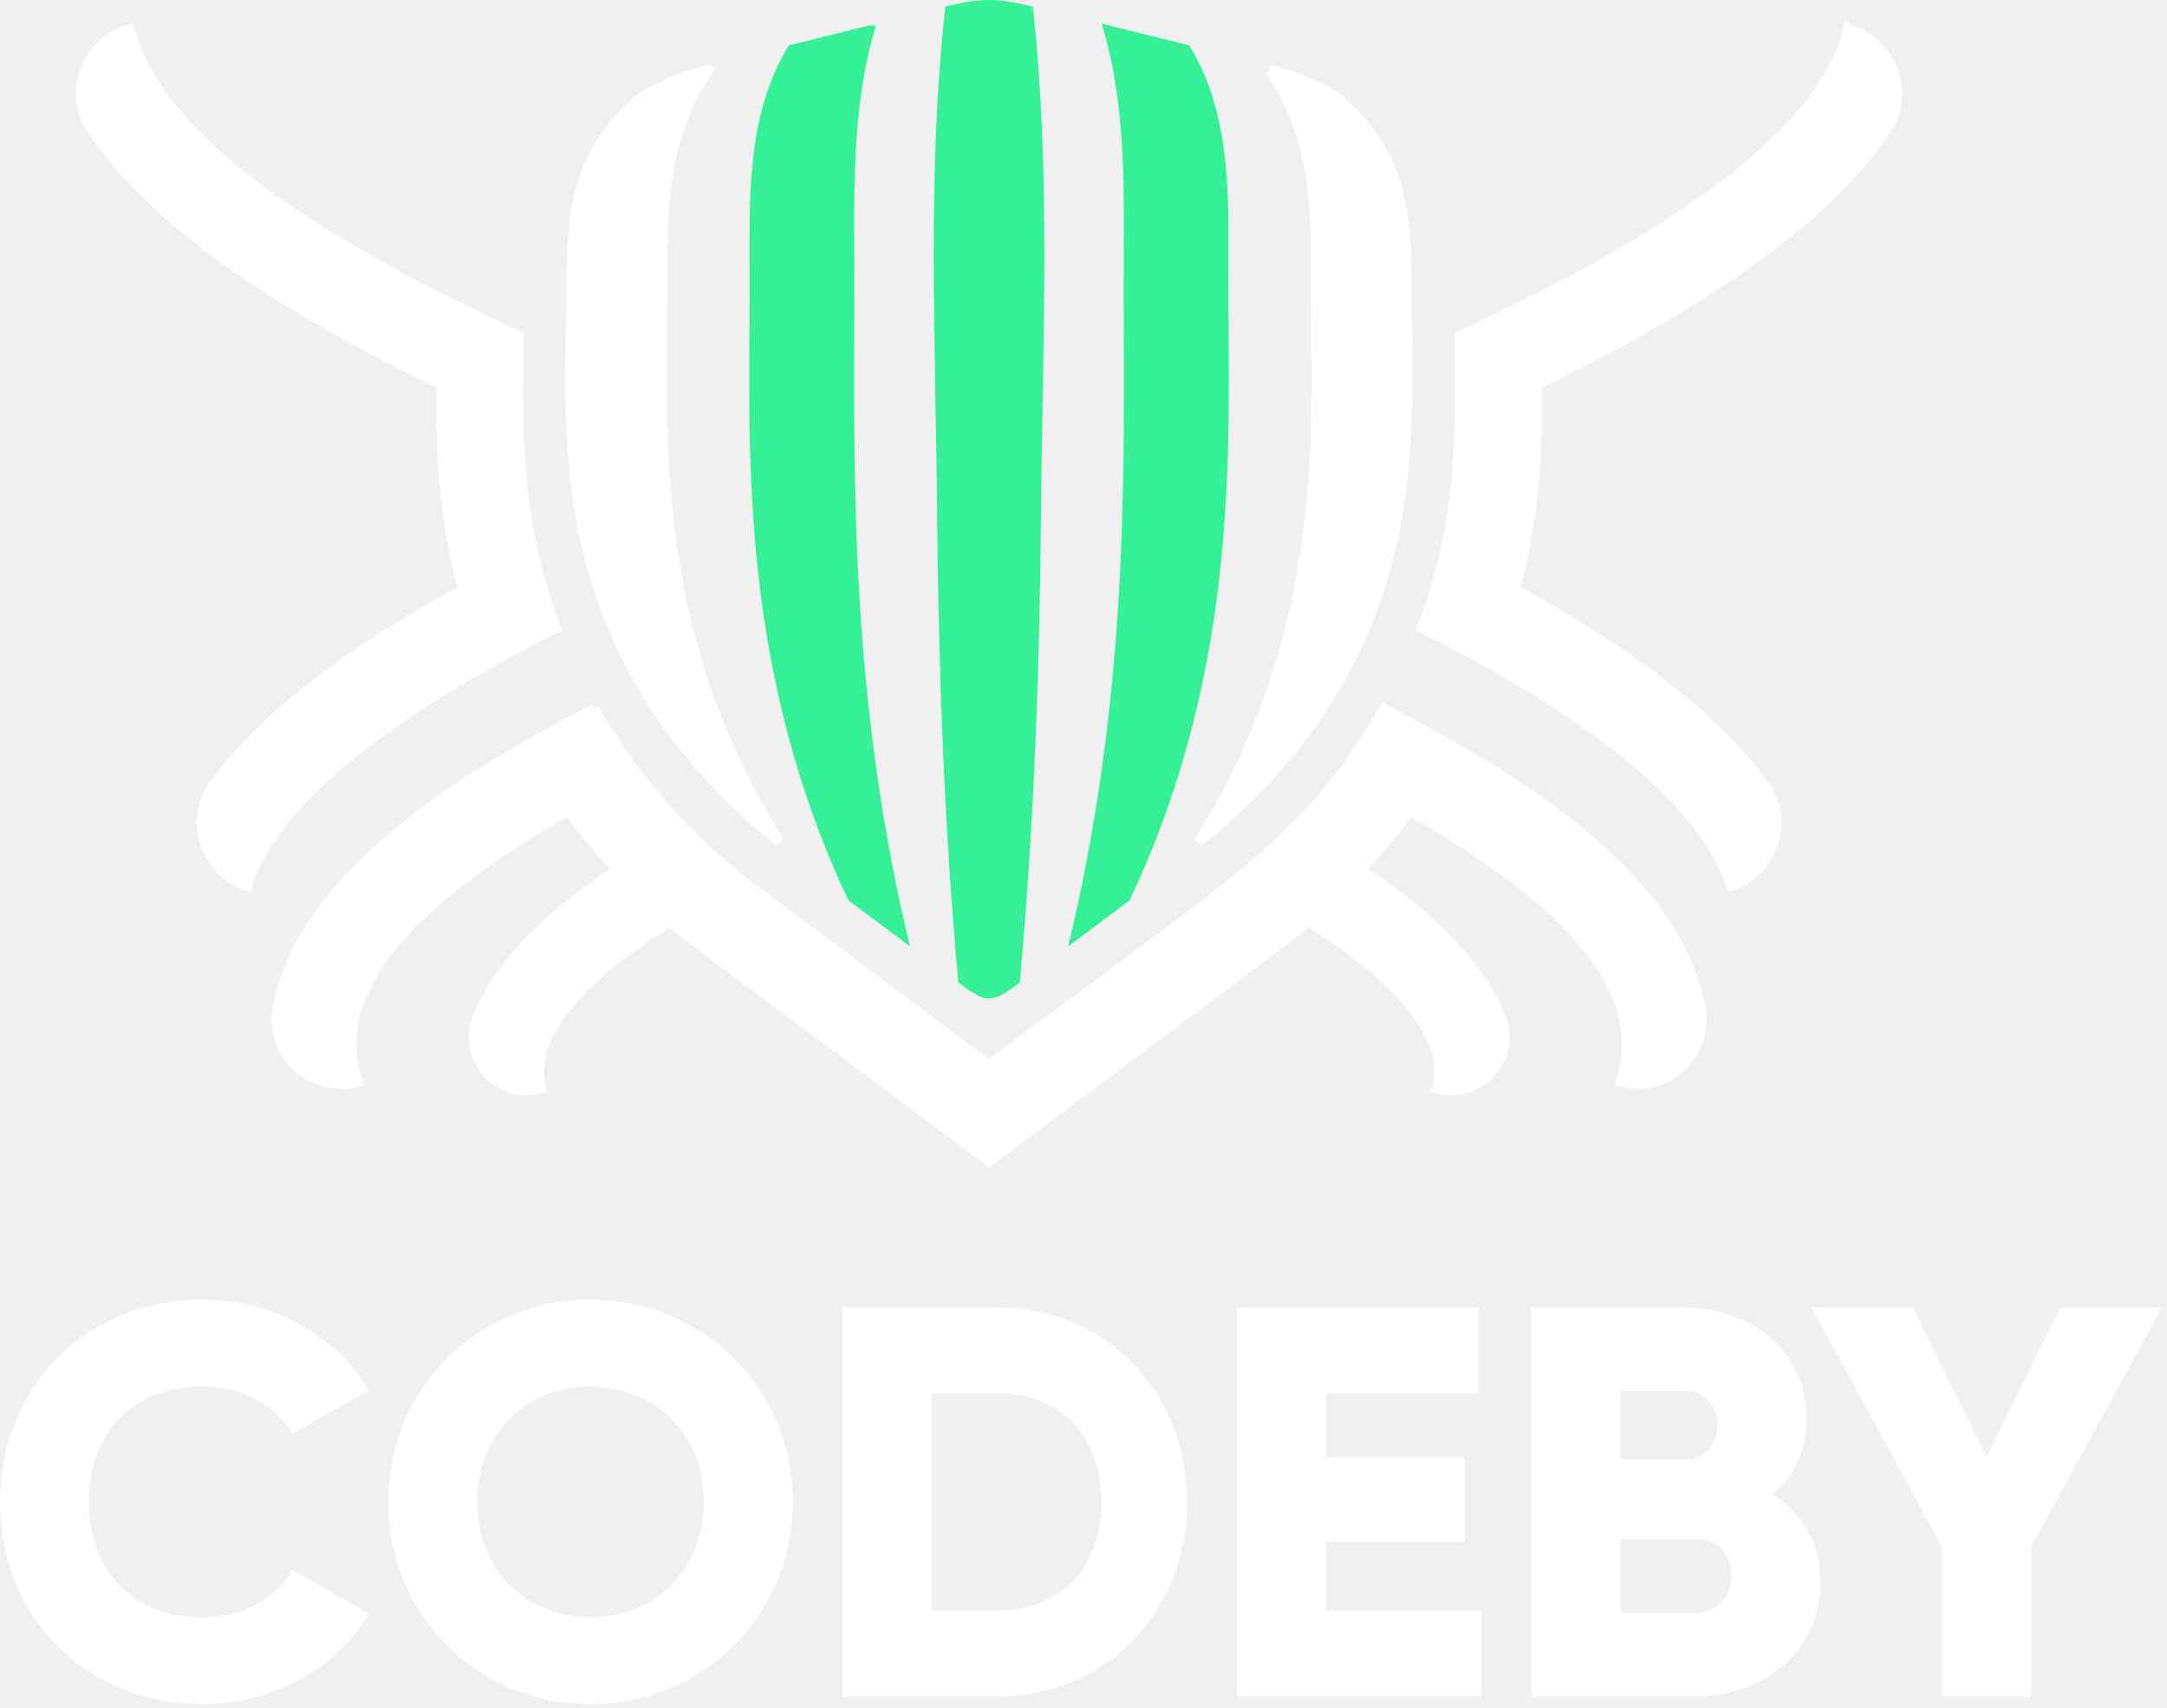
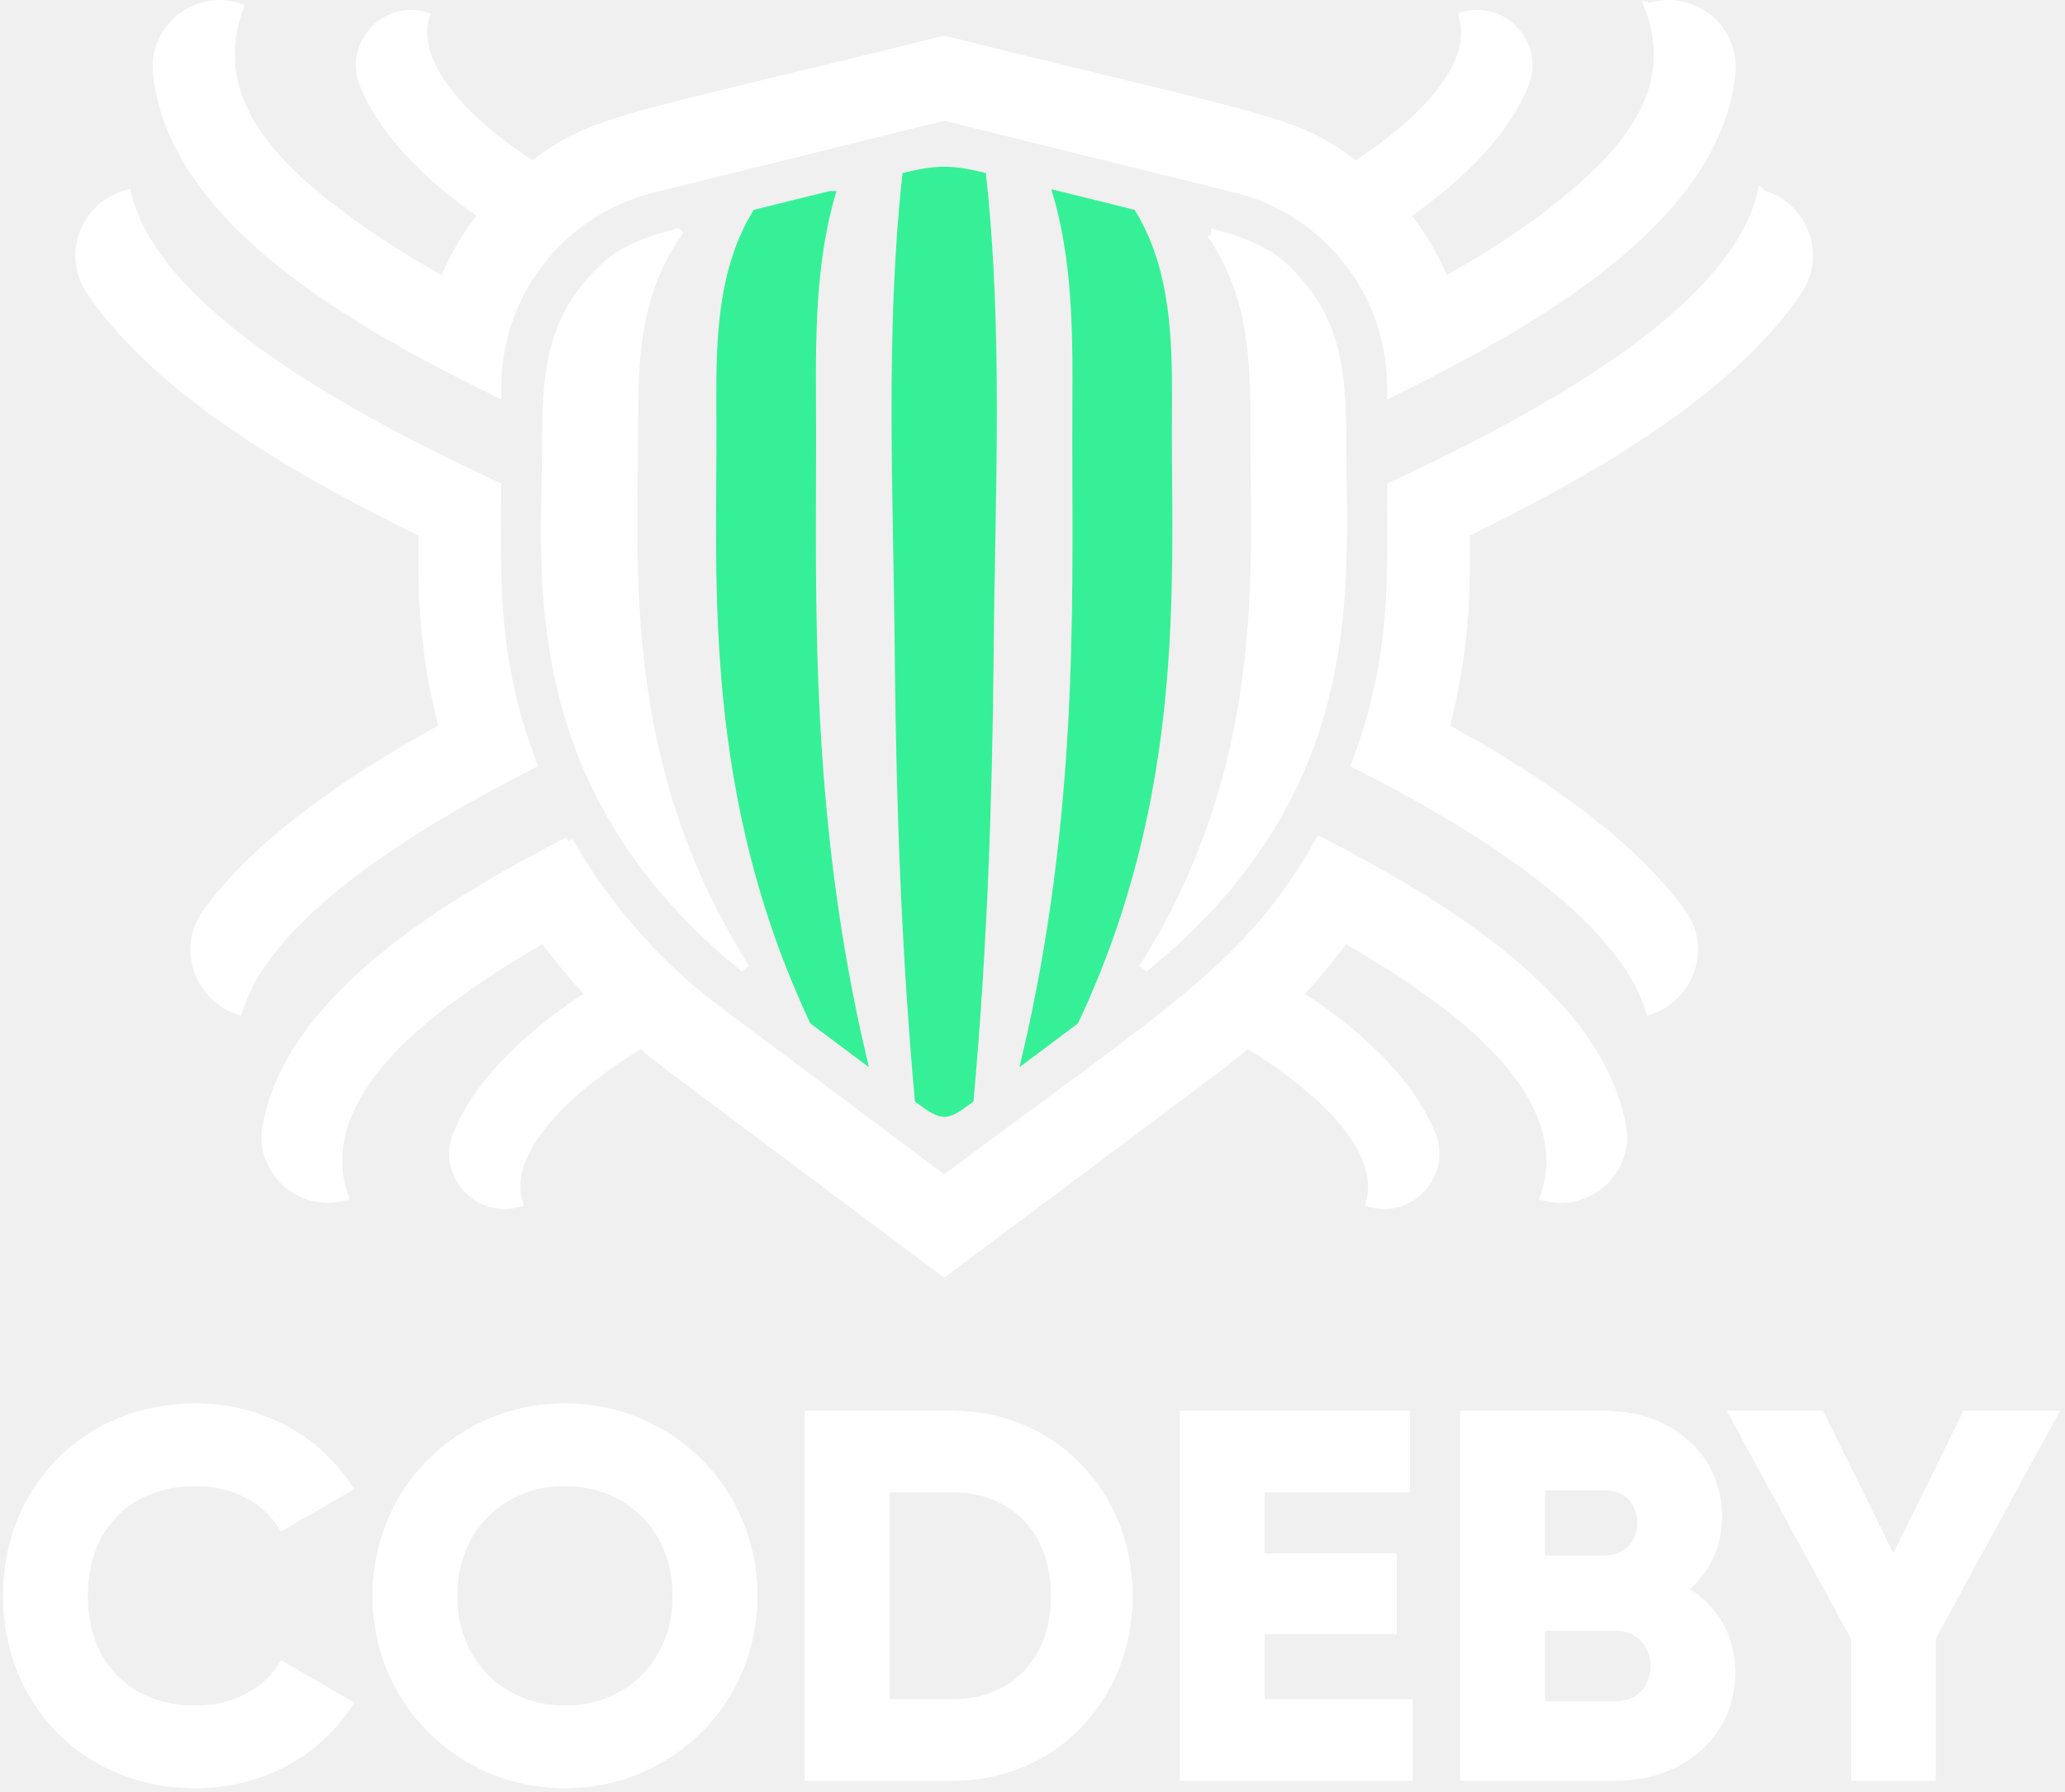
- <svg xmlns="http://www.w3.org/2000/svg" id="_Слой_2" data-name="Слой_2" viewBox="0 0 663.32 522.73">
+ <svg xmlns="http://www.w3.org/2000/svg" id="_Слой_2" data-name="Слой_2" viewBox="0 0 664.32 576.38">
  <defs>
    <style>
      .cls-1, .cls-2 {
        fill: #fff;
      }

      .cls-3 {
        mask: url(#mask);
      }

      .cls-2 {
        stroke: #fff;
      }

      .cls-2, .cls-4 {
        stroke-width: 3px;
      }

      .cls-4 {
        fill: #36f097;
        stroke: #36f097;
      }
    </style>
-     <mask id="mask" x="0" y="396.97" width="663.32" height="125.76" maskUnits="userSpaceOnUse">
+     <mask id="mask" x="0" y="450.62" width="664.32" height="125.76" maskUnits="userSpaceOnUse">
      <g id="path-10-inside-1_5207_73">
-         <path class="cls-1" d="M61.88,521.73c-35.87,0-61.88-26.86-61.88-61.88s26.01-61.88,61.88-61.88c21.59,0,40.63,10.71,51,27.54l-23.46,13.6c-5.27-9.18-15.47-14.62-27.54-14.62-21.08,0-34.68,14.11-34.68,35.36s13.6,35.36,34.68,35.36c12.07,0,22.44-5.44,27.54-14.62l23.46,13.6c-10.2,16.83-29.24,27.54-51,27.54ZM180.75,521.73c-34.17,0-61.88-26.86-61.88-61.88s27.71-61.88,61.88-61.88,61.88,26.86,61.88,61.88-27.71,61.88-61.88,61.88ZM180.75,495.21c19.38,0,34.68-14.11,34.68-35.36s-15.3-35.36-34.68-35.36-34.68,14.11-34.68,35.36,15.3,35.36,34.68,35.36ZM305.54,400.35c32.81,0,57.8,25.84,57.8,59.5s-24.99,59.5-57.8,59.5h-47.6v-119h47.6ZM305.54,493.17c18.7,0,31.62-12.92,31.62-33.32s-12.92-33.32-31.62-33.32h-20.4v66.64h20.4ZM405.83,493.17h47.6v26.18h-74.8v-119h73.95v26.18h-46.75v19.72h42.5v25.84h-42.5v21.08ZM542.56,457.64c8.84,5.61,14.62,14.79,14.62,26.86,0,21.08-17.17,34.85-38.42,34.85h-49.98v-119h46.58c20.74,0,37.57,13.43,37.57,34,0,9.86-3.91,17.68-10.37,23.29ZM515.36,425.85h-19.38v21.08h19.38c6.12,0,10.37-4.42,10.37-10.54s-4.08-10.54-10.37-10.54ZM518.76,493.85c6.8,0,11.22-4.76,11.22-11.39s-4.42-11.39-11.22-11.39h-22.78v22.78h22.78ZM661.64,400.35l-39.95,73.27v45.73h-27.2v-45.73l-39.95-73.27h30.94l22.61,45.9,22.61-45.9h30.94Z" />
+         <path class="cls-1" d="M62.88,575.38c-35.87,0-61.88-26.86-61.88-61.88s26.01-61.88,61.88-61.88c21.59,0,40.63,10.71,51,27.54l-23.46,13.6c-5.27-9.18-15.47-14.62-27.54-14.62-21.08,0-34.68,14.11-34.68,35.36s13.6,35.36,34.68,35.36c12.07,0,22.44-5.44,27.54-14.62l23.46,13.6c-10.2,16.83-29.24,27.54-51,27.54ZM181.75,575.38c-34.17,0-61.88-26.86-61.88-61.88s27.71-61.88,61.88-61.88,61.88,26.86,61.88,61.88-27.71,61.88-61.88,61.88ZM181.75,548.86c19.38,0,34.68-14.11,34.68-35.36s-15.3-35.36-34.68-35.36-34.68,14.11-34.68,35.36,15.3,35.36,34.68,35.36ZM306.54,454c32.81,0,57.8,25.84,57.8,59.5s-24.99,59.5-57.8,59.5h-47.6v-119h47.6ZM306.54,546.82c18.7,0,31.62-12.92,31.62-33.32s-12.92-33.32-31.62-33.32h-20.4v66.64h20.4ZM406.83,546.82h47.6v26.18h-74.8v-119h73.95v26.18h-46.75v19.72h42.5v25.84h-42.5v21.08ZM543.56,511.29c8.84,5.61,14.62,14.79,14.62,26.86,0,21.08-17.17,34.85-38.42,34.85h-49.98v-119h46.58c20.74,0,37.57,13.43,37.57,34,0,9.86-3.91,17.68-10.37,23.29ZM516.36,479.5h-19.38v21.08h19.38c6.12,0,10.37-4.42,10.37-10.54s-4.08-10.54-10.37-10.54ZM519.76,547.5c6.8,0,11.22-4.76,11.22-11.39s-4.42-11.39-11.22-11.39h-22.78v22.78h22.78ZM662.64,454l-39.95,73.27v45.73h-27.2v-45.73l-39.95-73.27h30.94l22.61,45.9,22.61-45.9h30.94Z" />
      </g>
    </mask>
  </defs>
  <g id="_Слой_1-2" data-name="Слой_1">
-     <path class="cls-2" d="M216.85,21.45c-12.81,18.7-14.05,37.96-14.06,59.93v2.26c.11,45.75-5.6,108.54,35.85,174.18-35.36-28.67-51.38-59.56-58.54-88.39-7.65-30.79-5.2-59.22-5.2-80.5,0-12.37.44-22.89,3.29-32.41,2.83-9.44,8.05-17.96,17.75-26.27,6.29-4.46,13.37-6.95,20.9-8.81Z" />
-     <path class="cls-4" d="M266.1,9.33c-7.11,24.96-6.08,51.52-6.06,76.84.04,52.72-2.22,121.53,16.08,199.91-5.08-3.8-10.15-7.59-15.22-11.38-34.15-72.61-29.84-139.7-29.92-189.77h0s-.04-9.09-.04-9.09c-.06-21.08.56-42.55,11.49-60.65,4.26-1.06,8.53-2.11,12.8-3.17,3.62-.9,7.24-1.79,10.86-2.69Z" />
-     <path class="cls-4" d="M302.75,1.5c3.55,0,7.14.56,12.02,1.73,5.47,50.34,2.84,102.19,2.4,152.96-.43,48-2.11,96.04-6.44,143.82-1.93,1.44-3.42,2.48-4.69,3.18-1.37.75-2.37,1.04-3.28,1.04s-1.91-.29-3.28-1.04c-1.27-.7-2.76-1.75-4.7-3.18-4.2-46.29-5.9-92.82-6.4-139.3l-.04-4.52c-.45-50.77-3.08-102.62,2.39-152.96,4.89-1.17,8.48-1.73,12.03-1.73Z" />
-     <path class="cls-4" d="M350.26,12.01c4.27,1.06,8.54,2.11,12.8,3.17,10.93,18.1,11.54,39.57,11.49,60.65l-.04,9.09c-.08,50.16,4.22,117.2-29.92,189.77-5.06,3.8-10.13,7.59-15.21,11.39,17.72-75.87,16.17-142.65,16.08-194.83v-5.09c.01-25.31,1.05-51.87-6.07-76.84,3.62.9,7.24,1.79,10.86,2.69Z" />
-     <path class="cls-2" d="M388.67,21.45c7.53,1.85,14.6,4.33,20.89,8.8,9.7,8.31,14.93,16.83,17.76,26.27,2.85,9.52,3.29,20.03,3.29,32.41,0,23.55,2.02,52.31-5.83,82.68-7.34,28.4-23.34,58.22-57.9,86.21,41.69-66.03,35.75-129.55,35.86-174.19.06-22.9-.81-42.85-14.05-62.18Z" />
-     <path class="cls-2" d="M565.74,8.97c13.15,3.63,19.33,19.17,11.66,30.69h0c-11.13,16.72-28.51,31.66-47.75,44.68-19.22,13.01-40.2,24.05-58.43,33.01l-.84.41v.93c0,14.03.62,33.63-6.34,60.73l-.29,1.13,1.02.56c35.78,19.7,60.58,39.2,75.09,58.92,8.14,11.12,2.86,26.84-9.99,31.25-5.2-16.78-21.25-32.64-39.57-46.16-18.45-13.62-39.52-25.09-55.03-32.95,13.29-35.16,11.49-62.09,11.45-89.26,19.3-9.02,46.7-22.41,70.42-38.6,12.04-8.21,23.18-17.17,31.85-26.68,8.24-9.04,14.32-18.66,16.74-28.67Z" />
-     <path class="cls-2" d="M135.11,117.75l-.84-.41c-18.3-8.97-39.29-20.02-58.5-33.04-18.92-12.82-36.03-27.49-47.15-43.87l-.53-.78c-7.65-11.52-1.47-27.06,11.68-30.69,2.39,9.88,8.31,19.37,16.37,28.3,8.48,9.4,19.4,18.26,31.3,26.44,23.46,16.11,50.9,29.63,71.32,39.2-.04,28.09-1.77,54.32,11.45,89.26-15.51,7.92-36.57,19.37-55.02,32.97-18.32,13.5-34.37,29.34-39.58,46.17-12.83-4.41-18.14-20.12-9.99-31.24,14.47-19.72,39.28-39.22,75.07-58.95l1.02-.56-.29-1.12c-6.99-27.32-6.32-47.11-6.32-60.73v-.93Z" />
-     <path class="cls-2" d="M181.9,217.08c12.45,21.87,29.21,40.48,48.17,54.66l71.79,53.7.9.67.9-.67c73.98-55.34,97.14-68.05,119.95-108.36,19.68,10.18,41.79,22.67,60.05,37.71,18.38,15.14,32.66,32.71,36.74,52.89l.19.96c2.64,14.32-10.73,26.27-24.55,22.6,1.47-4.49,3.44-12.39.05-22.96-3.79-11.78-14.17-26.63-38.73-43.77h-.01s-.02-.02-.02-.02l-.73-.51c-2.47-1.75-10.35-7.35-23.84-15.11l-1.16-.66-.8,1.07c-4.08,5.49-8.46,10.78-13.07,15.83l-1.19,1.3,1.47.96c13.73,9.01,32.93,24.3,40.95,43.15l.37.9c5.11,12.67-6.6,25.4-19.41,21.88,2.71-9.75-2.84-19.78-10.64-28.36-8.28-9.11-19.54-17.11-28.13-22.3l-.92-.56-.82.7c-7.32,6.22-1.63,1.73-96.64,72.81-95.71-71.59-89.58-66.81-96.64-72.81l-.82-.7-.93.56c-8.58,5.19-19.85,13.19-28.12,22.3-7.79,8.58-13.35,18.61-10.64,28.36-12.81,3.52-24.53-9.22-19.41-21.88h0c7.77-19.26,27.37-34.89,41.32-44.05l1.47-.96-1.19-1.3c-4.62-5.06-8.99-10.34-13.07-15.83l-.79-1.07-1.16.66c-15.4,8.84-23.5,14.9-24.57,15.62h-.01s-.01.02-.01.02c-24.56,17.13-34.94,31.98-38.73,43.77-3.4,10.56-1.43,18.45.03,22.95-13.94,3.66-27.19-8.39-24.54-22.6h0c3.84-20.79,18.6-38.84,37.43-54.26,18.39-15.06,40.48-27.45,59.53-37.3Z" />
-     <path class="cls-1" d="M61.88,521.73c-35.87,0-61.88-26.86-61.88-61.88s26.01-61.88,61.88-61.88c21.59,0,40.63,10.71,51,27.54l-23.46,13.6c-5.27-9.18-15.47-14.62-27.54-14.62-21.08,0-34.68,14.11-34.68,35.36s13.6,35.36,34.68,35.36c12.07,0,22.44-5.44,27.54-14.62l23.46,13.6c-10.2,16.83-29.24,27.54-51,27.54ZM180.75,521.73c-34.17,0-61.88-26.86-61.88-61.88s27.71-61.88,61.88-61.88,61.88,26.86,61.88,61.88-27.71,61.88-61.88,61.88ZM180.75,495.21c19.38,0,34.68-14.11,34.68-35.36s-15.3-35.36-34.68-35.36-34.68,14.11-34.68,35.36,15.3,35.36,34.68,35.36ZM305.54,400.35c32.81,0,57.8,25.84,57.8,59.5s-24.99,59.5-57.8,59.5h-47.6v-119h47.6ZM305.54,493.17c18.7,0,31.62-12.92,31.62-33.32s-12.92-33.32-31.62-33.32h-20.4v66.64h20.4ZM405.83,493.17h47.6v26.18h-74.8v-119h73.95v26.18h-46.75v19.72h42.5v25.84h-42.5v21.08ZM542.56,457.64c8.84,5.61,14.62,14.79,14.62,26.86,0,21.08-17.17,34.85-38.42,34.85h-49.98v-119h46.58c20.74,0,37.57,13.43,37.57,34,0,9.86-3.91,17.68-10.37,23.29ZM515.36,425.85h-19.38v21.08h19.38c6.12,0,10.37-4.42,10.37-10.54s-4.08-10.54-10.37-10.54ZM518.76,493.85c6.8,0,11.22-4.76,11.22-11.39s-4.42-11.39-11.22-11.39h-22.78v22.78h22.78ZM661.64,400.35l-39.95,73.27v45.73h-27.2v-45.73l-39.95-73.27h30.94l22.61,45.9,22.61-45.9h30.94Z" />
+     <path class="cls-2" d="M217.85,75.11c-12.81,18.7-14.05,37.96-14.06,59.93v2.26c.11,45.75-5.6,108.54,35.85,174.18-35.36-28.67-51.38-59.56-58.54-88.39-7.65-30.79-5.2-59.22-5.2-80.5,0-12.37.44-22.89,3.29-32.41,2.83-9.44,8.05-17.96,17.75-26.27,6.29-4.46,13.37-6.95,20.9-8.81Z" />
+     <path class="cls-4" d="M267.1,62.98c-7.11,24.96-6.08,51.52-6.06,76.84.04,52.72-2.22,121.53,16.08,199.91-5.08-3.8-10.15-7.59-15.22-11.38-34.15-72.61-29.84-139.7-29.92-189.77h0s-.04-9.09-.04-9.09c-.06-21.08.56-42.55,11.49-60.65,4.26-1.06,8.53-2.11,12.8-3.17,3.62-.9,7.24-1.79,10.86-2.69Z" />
+     <path class="cls-4" d="M303.75,55.15c3.55,0,7.14.56,12.02,1.73,5.47,50.34,2.84,102.19,2.4,152.96-.43,48-2.11,96.04-6.44,143.82-1.93,1.44-3.42,2.48-4.69,3.18-1.37.75-2.37,1.04-3.28,1.04s-1.91-.29-3.28-1.04c-1.27-.7-2.76-1.75-4.7-3.18-4.2-46.29-5.9-92.82-6.4-139.3l-.04-4.52c-.45-50.77-3.08-102.62,2.39-152.96,4.89-1.17,8.48-1.73,12.03-1.73Z" />
+     <path class="cls-4" d="M351.26,65.66c4.27,1.06,8.54,2.11,12.8,3.17,10.93,18.1,11.54,39.57,11.49,60.65l-.04,9.09c-.08,50.16,4.22,117.2-29.92,189.77-5.06,3.8-10.13,7.59-15.21,11.39,17.72-75.87,16.17-142.65,16.08-194.83v-5.09c.01-25.31,1.05-51.87-6.07-76.84,3.62.9,7.24,1.79,10.86,2.69Z" />
+     <path class="cls-2" d="M389.67,75.11c7.53,1.85,14.6,4.33,20.89,8.8,9.7,8.31,14.93,16.83,17.76,26.27,2.85,9.52,3.29,20.03,3.29,32.41,0,23.55,2.02,52.31-5.83,82.68-7.34,28.4-23.34,58.22-57.9,86.21,41.69-66.03,35.75-129.55,35.86-174.19.06-22.9-.81-42.85-14.05-62.18Z" />
+     <path class="cls-2" d="M566.74,62.62c13.15,3.63,19.33,19.17,11.66,30.69h0c-11.13,16.72-28.51,31.66-47.75,44.68-19.22,13.01-40.2,24.05-58.43,33.01l-.84.41v.93c0,14.03.62,33.63-6.34,60.73l-.29,1.13,1.02.56c35.78,19.7,60.58,39.2,75.09,58.92,8.14,11.12,2.86,26.84-9.99,31.25-5.2-16.78-21.25-32.64-39.57-46.16-18.45-13.62-39.52-25.09-55.03-32.95,13.29-35.16,11.49-62.09,11.45-89.26,19.3-9.02,46.7-22.41,70.42-38.6,12.04-8.21,23.18-17.17,31.85-26.68,8.24-9.04,14.32-18.66,16.74-28.67Z" />
+     <path class="cls-2" d="M530.7,2.49c13.48-4.38,27.17,6.35,26.14,20.51l-.06.7c-2.43,22.87-17.37,42.5-38.28,59.6-20.3,16.6-46.02,30.66-70.77,42.83v-1.5c0-30.51-20.75-56.84-50.28-64.14l-93.33-23.08-.36-.09-.36.09-93.33,23.08h0c-21.39,5.3-38.12,20.53-45.76,40.05-4.29,10.92-4.55,20.02-4.54,25.59-21.81-10.72-47.38-24.2-68.33-40.83-21.68-17.21-38.16-37.6-40.71-61.59h0c-1.56-14.55,12.44-25.66,26.08-21.21-4.97,13.43-2.93,25.55,3.24,36.44,6.35,11.2,17.06,21.1,28.92,29.9,9.7,7.52,21.63,14.93,32.34,20.99l1.45.82.66-1.53c2.89-6.71,6.6-13.01,11.01-18.79l.95-1.24-1.28-.9c-13.43-9.41-29.91-23.77-36.89-41.05h0c-5.11-12.67,6.6-25.41,19.41-21.88-2.45,8.83,1.87,17.89,8.45,25.85,7,8.48,16.9,16.14,25.39,21.72l.88.58.84-.63c9.81-7.3,16.45-10.71,33.77-15.58,17.4-4.88,45.37-11.16,97.79-24.2,53.27,13.25,81.37,19.62,98.63,24.5,17.18,4.85,23.39,8.16,32.93,15.27l.84.63.88-.58c8.5-5.58,18.4-13.25,25.4-21.72,6.58-7.96,10.9-17.02,8.45-25.85,12.82-3.52,24.54,9.22,19.41,21.88h0c-6.97,17.28-23.46,31.65-36.89,41.05l-1.28.9.95,1.24c4.41,5.78,8.12,12.08,11.01,18.79l.66,1.53,1.45-.82c12.4-7.02,23.18-13.95,32.21-20.89h0c11.72-9.09,22.54-18.85,28.99-29.93,6.28-10.78,8.4-22.8,3.29-36.52Z" />
+     <path class="cls-2" d="M136.11,171.4l-.84-.41c-18.3-8.97-39.29-20.02-58.5-33.04-18.92-12.82-36.03-27.49-47.15-43.87l-.53-.78c-7.65-11.52-1.47-27.06,11.68-30.69,2.39,9.88,8.31,19.37,16.37,28.3,8.48,9.4,19.4,18.26,31.3,26.44,23.46,16.11,50.9,29.63,71.32,39.2-.04,28.09-1.77,54.32,11.45,89.26-15.51,7.92-36.57,19.37-55.02,32.97-18.32,13.5-34.37,29.34-39.58,46.17-12.83-4.41-18.14-20.12-9.99-31.24,14.47-19.72,39.28-39.22,75.07-58.95l1.02-.56-.29-1.12c-6.99-27.32-6.32-47.11-6.32-60.73v-.93Z" />
+     <path class="cls-2" d="M182.9,270.74c12.45,21.87,29.21,40.48,48.17,54.66l71.79,53.7.9.67.9-.67c73.98-55.34,97.14-68.05,119.95-108.36,19.68,10.18,41.79,22.67,60.05,37.71,18.38,15.14,32.66,32.71,36.74,52.89l.19.96c2.64,14.32-10.73,26.27-24.55,22.6,1.47-4.49,3.44-12.39.05-22.96-3.79-11.78-14.17-26.63-38.73-43.77h-.01s-.02-.02-.02-.02l-.73-.51c-2.47-1.75-10.35-7.35-23.84-15.11l-1.16-.66-.8,1.07c-4.08,5.49-8.46,10.78-13.07,15.83l-1.19,1.3,1.47.96c13.73,9.01,32.93,24.3,40.95,43.15l.37.9c5.11,12.67-6.6,25.4-19.41,21.88,2.71-9.75-2.84-19.78-10.64-28.36-8.28-9.11-19.54-17.11-28.13-22.3l-.92-.56-.82.7c-7.32,6.22-1.63,1.73-96.64,72.81-95.71-71.59-89.58-66.81-96.64-72.81l-.82-.7-.93.56c-8.58,5.19-19.85,13.19-28.12,22.3-7.79,8.58-13.35,18.61-10.64,28.36-12.81,3.52-24.53-9.22-19.41-21.88h0c7.77-19.26,27.37-34.89,41.32-44.05l1.47-.96-1.19-1.3c-4.62-5.06-8.99-10.34-13.07-15.83l-.79-1.07-1.16.66c-15.4,8.84-23.5,14.9-24.57,15.62h-.01s-.01.02-.01.02c-24.56,17.13-34.94,31.98-38.73,43.77-3.4,10.56-1.43,18.45.03,22.95-13.94,3.66-27.19-8.39-24.54-22.6h0c3.84-20.79,18.6-38.84,37.43-54.26,18.39-15.06,40.48-27.45,59.53-37.3Z" />
+     <path class="cls-1" d="M62.88,575.38c-35.87,0-61.88-26.86-61.88-61.88s26.01-61.88,61.88-61.88c21.59,0,40.63,10.71,51,27.54l-23.46,13.6c-5.27-9.18-15.47-14.62-27.54-14.62-21.08,0-34.68,14.11-34.68,35.36s13.6,35.36,34.68,35.36c12.07,0,22.44-5.44,27.54-14.62l23.46,13.6c-10.2,16.83-29.24,27.54-51,27.54ZM181.75,575.38c-34.17,0-61.88-26.86-61.88-61.88s27.71-61.88,61.88-61.88,61.88,26.86,61.88,61.88-27.71,61.88-61.88,61.88ZM181.75,548.86c19.38,0,34.68-14.11,34.68-35.36s-15.3-35.36-34.68-35.36-34.68,14.11-34.68,35.36,15.3,35.36,34.68,35.36ZM306.54,454c32.81,0,57.8,25.84,57.8,59.5s-24.99,59.5-57.8,59.5h-47.6v-119h47.6ZM306.54,546.82c18.7,0,31.62-12.92,31.62-33.32s-12.92-33.32-31.62-33.32h-20.4v66.64h20.4ZM406.83,546.82h47.6v26.18h-74.8v-119h73.95v26.18h-46.75v19.72h42.5v25.84h-42.5v21.08ZM543.56,511.29c8.84,5.61,14.62,14.79,14.62,26.86,0,21.08-17.17,34.85-38.42,34.85h-49.98v-119h46.58c20.74,0,37.57,13.43,37.57,34,0,9.86-3.91,17.68-10.37,23.29ZM516.36,479.5h-19.38v21.08h19.38c6.12,0,10.37-4.42,10.37-10.54s-4.08-10.54-10.37-10.54ZM519.76,547.5c6.8,0,11.22-4.76,11.22-11.39s-4.42-11.39-11.22-11.39h-22.78v22.78h22.78ZM662.64,454l-39.95,73.27v45.73h-27.2v-45.73l-39.95-73.27h30.94l22.61,45.9,22.61-45.9h30.94Z" />
    <g class="cls-3">
-       <path class="cls-1" d="M112.88,425.51l.5.86.89-.51-.54-.88-.85.52ZM112.88,494.19l.85.52.53-.87-.88-.51-.5.87ZM61.88,397.97v1c21.26,0,39.97,10.54,50.15,27.07l.85-.52.85-.52c-10.56-17.14-29.93-28.02-51.85-28.02v1ZM112.88,425.51l-.5-.86-23.46,13.6.5.87.5.86,23.46-13.6-.5-.86ZM89.42,480.59l-.5.86,23.46,13.6.5-.86.5-.87-23.46-13.6-.5.86ZM112.88,494.19l-.86-.52c-10.01,16.51-28.71,27.06-50.14,27.06v2c22.09,0,41.46-10.88,51.85-28.02l-.85-.52ZM180.75,521.73v-1c-33.63,0-60.88-26.42-60.88-60.88h-2c0,35.58,28.17,62.88,62.88,62.88v-1ZM118.87,459.85h1c0-34.46,27.25-60.88,60.88-60.88v-2c-34.71,0-62.88,27.3-62.88,62.88h1ZM180.75,397.97v1c33.63,0,60.88,26.42,60.88,60.88h2c0-35.58-28.17-62.88-62.88-62.88v1ZM242.63,459.85h-1c0,34.46-27.25,60.88-60.88,60.88v2c34.71,0,62.88-27.3,62.88-62.88h-1ZM180.75,495.21v1c19.92,0,35.68-14.55,35.68-36.36h-2c0,20.69-14.84,34.36-33.68,34.36v1ZM215.43,459.85h1c0-21.81-15.76-36.36-35.68-36.36v2c18.84,0,33.68,13.67,33.68,34.36h1ZM180.75,424.49v-1c-19.92,0-35.68,14.55-35.68,36.36h2c0-20.69,14.84-34.36,33.68-34.36v-1ZM146.07,459.85h-1c0,21.81,15.76,36.36,35.68,36.36v-2c-18.84,0-33.68-13.67-33.68-34.36h-1ZM257.94,519.35h-1v1h1v-1ZM257.94,400.35v-1h-1v1h1ZM285.14,426.53v-1h-1v1h1ZM285.14,493.17h-1v1h1v-1ZM305.54,400.35v1c32.23,0,56.8,25.36,56.8,58.5h2c0-34.18-25.41-60.5-58.8-60.5v1ZM363.34,459.85h-1c0,33.14-24.57,58.5-56.8,58.5v2c33.39,0,58.8-26.32,58.8-60.5h-1ZM305.54,519.35v-1h-47.6v2h47.6v-1ZM257.94,519.35h1v-119h-2v119h1ZM257.94,400.35v1h47.6v-2h-47.6v1ZM305.54,493.17v1c9.59,0,17.76-3.32,23.54-9.32,5.78-6,9.08-14.59,9.08-25h-2c0,9.99-3.16,18.05-8.52,23.62-5.36,5.56-12.99,8.7-22.1,8.7v1ZM337.16,459.85h1c0-10.41-3.3-19.01-9.08-25-5.78-6-13.96-9.32-23.54-9.32v2c9.11,0,16.75,3.14,22.1,8.7,5.36,5.56,8.52,13.63,8.52,23.62h1ZM305.54,426.53v-1h-20.4v2h20.4v-1ZM285.14,426.53h-1v66.64h2v-66.64h-1ZM285.14,493.17v1h20.4v-2h-20.4v1ZM405.83,493.17h-1v1h1v-1ZM453.44,493.17h1v-1h-1v1ZM453.44,519.35v1h1v-1h-1ZM378.63,519.35h-1v1h1v-1ZM378.63,400.35v-1h-1v1h1ZM452.58,400.35h1v-1h-1v1ZM452.58,426.53v1h1v-1h-1ZM405.83,426.53v-1h-1v1h1ZM405.83,446.25h-1v1h1v-1ZM448.33,446.25h1v-1h-1v1ZM448.33,472.09v1h1v-1h-1ZM405.83,472.09v-1h-1v1h1ZM405.83,493.17v1h47.6v-2h-47.6v1ZM453.44,493.17h-1v26.18h2v-26.18h-1ZM453.44,519.35v-1h-74.8v2h74.8v-1ZM378.63,519.35h1v-119h-2v119h1ZM378.63,400.35v1h73.95v-2h-73.95v1ZM452.58,400.35h-1v26.18h2v-26.18h-1ZM452.58,426.53v-1h-46.75v2h46.75v-1ZM405.83,426.53h-1v19.72h2v-19.72h-1ZM405.83,446.25v1h42.5v-2h-42.5v1ZM448.33,446.25h-1v25.84h2v-25.84h-1ZM448.33,472.09v-1h-42.5v2h42.5v-1ZM405.83,472.09h-1v21.08h2v-21.08h-1ZM542.56,457.64l-.66-.76-1.01.88,1.13.72.54-.84ZM468.78,519.35h-1v1h1v-1ZM468.78,400.35v-1h-1v1h1ZM495.98,425.85v-1h-1v1h1ZM495.98,446.93h-1v1h1v-1ZM495.98,471.07v-1h-1v1h1ZM495.98,493.85h-1v1h1v-1ZM542.56,457.64l-.54.84c8.57,5.44,14.16,14.31,14.16,26.02h2c0-12.43-5.97-21.92-15.08-27.7l-.54.84ZM557.18,484.5h-1c0,20.41-16.59,33.85-37.42,33.85v2c21.67,0,39.42-14.1,39.42-35.85h-1ZM518.76,519.35v-1h-49.98v2h49.98v-1ZM468.78,519.35h1v-119h-2v119h1ZM468.78,400.35v1h46.58v-2h-46.58v1ZM515.36,400.35v1c20.32,0,36.57,13.11,36.57,33h2c0-21.25-17.41-35-38.57-35v1ZM552.93,434.35h-1c0,9.57-3.78,17.11-10.03,22.54l.66.76.66.75c6.68-5.8,10.71-13.89,10.71-24.04h-1ZM515.36,425.85v-1h-19.38v2h19.38v-1ZM495.98,425.85h-1v21.08h2v-21.08h-1ZM495.98,446.93v1h19.38v-2h-19.38v1ZM515.36,446.93v1c3.31,0,6.17-1.2,8.2-3.28,2.03-2.07,3.17-4.97,3.17-8.26h-2c0,2.82-.98,5.2-2.61,6.87-1.62,1.66-3.95,2.67-6.76,2.67v1ZM525.73,436.39h1c0-3.29-1.1-6.18-3.11-8.26-2.01-2.08-4.88-3.28-8.26-3.28v2c2.9,0,5.23,1.01,6.82,2.67,1.6,1.66,2.55,4.03,2.55,6.87h1ZM518.76,493.85v1c3.64,0,6.72-1.28,8.88-3.51,2.16-2.23,3.34-5.34,3.34-8.88h-2c0,3.09-1.03,5.68-2.78,7.49-1.75,1.8-4.28,2.9-7.44,2.9v1ZM529.98,482.46h1c0-3.54-1.18-6.65-3.34-8.88-2.16-2.23-5.24-3.51-8.88-3.51v2c3.16,0,5.69,1.1,7.44,2.9,1.75,1.81,2.78,4.4,2.78,7.49h1ZM518.76,471.07v-1h-22.78v2h22.78v-1ZM495.98,471.07h-1v22.78h2v-22.78h-1ZM495.98,493.85v1h22.78v-2h-22.78v1ZM661.64,400.35l.88.48.81-1.48h-1.68v1ZM621.69,473.62l-.88-.48-.12.22v.26h1ZM621.69,519.35v1h1v-1h-1ZM594.49,519.35h-1v1h1v-1ZM594.49,473.62h1v-.26l-.12-.22-.88.48ZM554.54,400.35v-1h-1.68l.81,1.48.88-.48ZM585.48,400.35l.9-.44-.28-.56h-.62v1ZM608.09,446.25l-.9.44.9,1.82.9-1.82-.9-.44ZM630.7,400.35v-1h-.62l-.28.56.9.44ZM661.64,400.35l-.88-.48-39.95,73.27.88.48.88.48,39.95-73.27-.88-.48ZM621.69,473.62h-1v45.73h2v-45.73h-1ZM621.69,519.35v-1h-27.2v2h27.2v-1ZM594.49,519.35h1v-45.73h-2v45.73h1ZM594.49,473.62l.88-.48-39.95-73.27-.88.48-.88.48,39.95,73.27.88-.48ZM554.54,400.35v1h30.94v-2h-30.94v1ZM585.48,400.35l-.9.44,22.61,45.9.9-.44.9-.44-22.61-45.9-.9.44ZM608.09,446.25l.9.44,22.61-45.9-.9-.44-.9-.44-22.61,45.9.9.44ZM630.7,400.35v1h30.94v-2h-30.94v1Z" />
+       <path class="cls-1" d="M113.88,479.16l.5.86.89-.51-.54-.88-.85.52ZM90.42,492.76l-.87.5.5.87.87-.5-.5-.86ZM90.42,534.24l.5-.86-.88-.51-.49.89.87.49ZM113.88,547.84l.85.52.53-.87-.88-.51-.5.87ZM62.88,575.38v-1c-35.31,0-60.88-26.4-60.88-60.88H0c0,35.56,26.45,62.88,62.88,62.88v-1ZM1,513.5h1c0-34.48,25.57-60.88,60.88-60.88v-2c-36.43,0-62.88,27.32-62.88,62.88h1ZM62.88,451.62v1c21.26,0,39.97,10.54,50.15,27.07l.85-.52.85-.52c-10.56-17.14-29.93-28.02-51.85-28.02v1ZM113.88,479.16l-.5-.86-23.46,13.6.5.87.5.86,23.46-13.6-.5-.86ZM90.42,492.76l.87-.5c-5.48-9.54-16.04-15.12-28.41-15.12v2c11.77,0,21.61,5.29,26.67,14.12l.87-.5ZM62.88,478.14v-1c-10.77,0-19.71,3.61-25.96,10.01-6.25,6.4-9.72,15.51-9.72,26.35h2c0-10.41,3.33-18.98,9.15-24.95,5.82-5.96,14.22-9.41,24.53-9.41v-1ZM28.2,513.5h-1c0,10.84,3.47,19.95,9.72,26.35,6.25,6.4,15.19,10.01,25.96,10.01v-2c-10.31,0-18.71-3.45-24.53-9.41-5.82-5.97-9.15-14.54-9.15-24.95h-1ZM62.88,548.86v1c12.36,0,23.11-5.58,28.41-15.13l-.87-.49-.87-.49c-4.89,8.8-14.89,14.11-26.67,14.11v1ZM90.42,534.24l-.5.86,23.46,13.6.5-.86.5-.87-23.46-13.6-.5.86ZM113.88,547.84l-.86-.52c-10.01,16.51-28.71,27.06-50.14,27.06v2c22.09,0,41.46-10.88,51.85-28.02l-.85-.52ZM181.75,575.38v-1c-33.63,0-60.88-26.42-60.88-60.88h-2c0,35.58,28.17,62.88,62.88,62.88v-1ZM119.87,513.5h1c0-34.46,27.25-60.88,60.88-60.88v-2c-34.71,0-62.88,27.3-62.88,62.88h1ZM181.75,451.62v1c33.63,0,60.88,26.42,60.88,60.88h2c0-35.58-28.17-62.88-62.88-62.88v1ZM243.63,513.5h-1c0,34.46-27.25,60.88-60.88,60.88v2c34.71,0,62.88-27.3,62.88-62.88h-1ZM181.75,548.86v1c19.92,0,35.68-14.55,35.68-36.36h-2c0,20.69-14.84,34.36-33.68,34.36v1ZM216.43,513.5h1c0-21.81-15.76-36.36-35.68-36.36v2c18.84,0,33.68,13.67,33.68,34.36h1ZM181.75,478.14v-1c-19.92,0-35.68,14.55-35.68,36.36h2c0-20.69,14.84-34.36,33.68-34.36v-1ZM147.07,513.5h-1c0,21.81,15.76,36.36,35.68,36.36v-2c-18.84,0-33.68-13.67-33.68-34.36h-1ZM258.94,573h-1v1h1v-1ZM258.94,454v-1h-1v1h1ZM286.14,480.18v-1h-1v1h1ZM286.14,546.82h-1v1h1v-1ZM306.54,454v1c32.23,0,56.8,25.36,56.8,58.5h2c0-34.18-25.41-60.5-58.8-60.5v1ZM364.34,513.5h-1c0,33.14-24.57,58.5-56.8,58.5v2c33.39,0,58.8-26.32,58.8-60.5h-1ZM306.54,573v-1h-47.6v2h47.6v-1ZM258.94,573h1v-119h-2v119h1ZM258.94,454v1h47.6v-2h-47.6v1ZM306.54,546.82v1c9.59,0,17.76-3.32,23.54-9.32,5.78-6,9.08-14.59,9.08-25h-2c0,9.99-3.16,18.05-8.52,23.62-5.36,5.56-12.99,8.7-22.1,8.7v1ZM338.16,513.5h1c0-10.41-3.3-19.01-9.08-25-5.78-6-13.96-9.32-23.54-9.32v2c9.11,0,16.75,3.14,22.1,8.7,5.36,5.56,8.52,13.63,8.52,23.62h1ZM306.54,480.18v-1h-20.4v2h20.4v-1ZM286.14,480.18h-1v66.64h2v-66.64h-1ZM286.14,546.82v1h20.4v-2h-20.4v1ZM406.83,546.82h-1v1h1v-1ZM454.44,546.82h1v-1h-1v1ZM454.44,573v1h1v-1h-1ZM379.63,573h-1v1h1v-1ZM379.63,454v-1h-1v1h1ZM453.58,454h1v-1h-1v1ZM453.58,480.18v1h1v-1h-1ZM406.83,480.18v-1h-1v1h1ZM406.83,499.9h-1v1h1v-1ZM449.33,499.9h1v-1h-1v1ZM449.33,525.74v1h1v-1h-1ZM406.83,525.74v-1h-1v1h1ZM406.83,546.82v1h47.6v-2h-47.6v1ZM454.44,546.82h-1v26.18h2v-26.18h-1ZM454.44,573v-1h-74.8v2h74.8v-1ZM379.63,573h1v-119h-2v119h1ZM379.63,454v1h73.95v-2h-73.95v1ZM453.58,454h-1v26.18h2v-26.18h-1ZM453.58,480.18v-1h-46.75v2h46.75v-1ZM406.83,480.18h-1v19.72h2v-19.72h-1ZM406.83,499.9v1h42.5v-2h-42.5v1ZM449.33,499.9h-1v25.84h2v-25.84h-1ZM449.33,525.74v-1h-42.5v2h42.5v-1ZM406.83,525.74h-1v21.08h2v-21.08h-1ZM543.56,511.29l-.66-.76-1.01.88,1.13.72.54-.84ZM469.78,573h-1v1h1v-1ZM469.78,454v-1h-1v1h1ZM496.98,479.5v-1h-1v1h1ZM496.98,500.58h-1v1h1v-1ZM496.98,524.72v-1h-1v1h1ZM496.98,547.5h-1v1h1v-1ZM543.56,511.29l-.54.84c8.57,5.44,14.16,14.31,14.16,26.02h2c0-12.43-5.97-21.92-15.08-27.7l-.54.84ZM558.18,538.15h-1c0,20.41-16.59,33.85-37.42,33.85v2c21.67,0,39.42-14.1,39.42-35.85h-1ZM519.76,573v-1h-49.98v2h49.98v-1ZM469.78,573h1v-119h-2v119h1ZM469.78,454v1h46.58v-2h-46.58v1ZM516.36,454v1c20.32,0,36.57,13.11,36.57,33h2c0-21.25-17.41-35-38.57-35v1ZM553.93,488h-1c0,9.57-3.78,17.11-10.03,22.54l.66.76.66.75c6.68-5.8,10.71-13.89,10.71-24.04h-1ZM516.36,479.5v-1h-19.38v2h19.38v-1ZM496.98,479.5h-1v21.08h2v-21.08h-1ZM496.98,500.58v1h19.38v-2h-19.38v1ZM516.36,500.58v1c3.31,0,6.17-1.2,8.2-3.28,2.03-2.07,3.17-4.97,3.17-8.26h-2c0,2.82-.98,5.2-2.61,6.87-1.62,1.66-3.95,2.67-6.76,2.67v1ZM526.73,490.04h1c0-3.29-1.1-6.18-3.11-8.26-2.01-2.08-4.88-3.28-8.26-3.28v2c2.9,0,5.23,1.01,6.82,2.67,1.6,1.66,2.55,4.03,2.55,6.87h1ZM519.76,547.5v1c3.64,0,6.72-1.28,8.88-3.51,2.16-2.23,3.34-5.34,3.34-8.88h-2c0,3.09-1.03,5.68-2.78,7.49-1.75,1.8-4.28,2.9-7.44,2.9v1ZM530.98,536.11h1c0-3.54-1.18-6.65-3.34-8.88-2.16-2.23-5.24-3.51-8.88-3.51v2c3.16,0,5.69,1.1,7.44,2.9,1.75,1.81,2.78,4.4,2.78,7.49h1ZM519.76,524.72v-1h-22.78v2h22.78v-1ZM496.98,524.72h-1v22.78h2v-22.78h-1ZM496.98,547.5v1h22.78v-2h-22.78v1ZM662.64,454l.88.48.81-1.48h-1.68v1ZM622.69,527.27l-.88-.48-.12.22v.26h1ZM622.69,573v1h1v-1h-1ZM595.49,573h-1v1h1v-1ZM595.49,527.27h1v-.26l-.12-.22-.88.48ZM555.54,454v-1h-1.68l.81,1.48.88-.48ZM586.48,454l.9-.44-.28-.56h-.62v1ZM609.09,499.9l-.9.44.9,1.82.9-1.82-.9-.44ZM631.7,454v-1h-.62l-.28.56.9.44ZM662.64,454l-.88-.48-39.95,73.27.88.48.88.48,39.95-73.27-.88-.48ZM622.69,527.27h-1v45.73h2v-45.73h-1ZM622.69,573v-1h-27.2v2h27.2v-1ZM595.49,573h1v-45.73h-2v45.73h1ZM595.49,527.27l.88-.48-39.95-73.27-.88.48-.88.48,39.95,73.27.88-.48ZM555.54,454v1h30.94v-2h-30.94v1ZM586.48,454l-.9.44,22.61,45.9.9-.44.9-.44-22.61-45.9-.9.44ZM609.09,499.9l.9.44,22.61-45.9-.9-.44-.9-.44-22.61,45.9.9.44ZM631.7,454v1h30.94v-2h-30.94v1Z" />
    </g>
  </g>
</svg>
